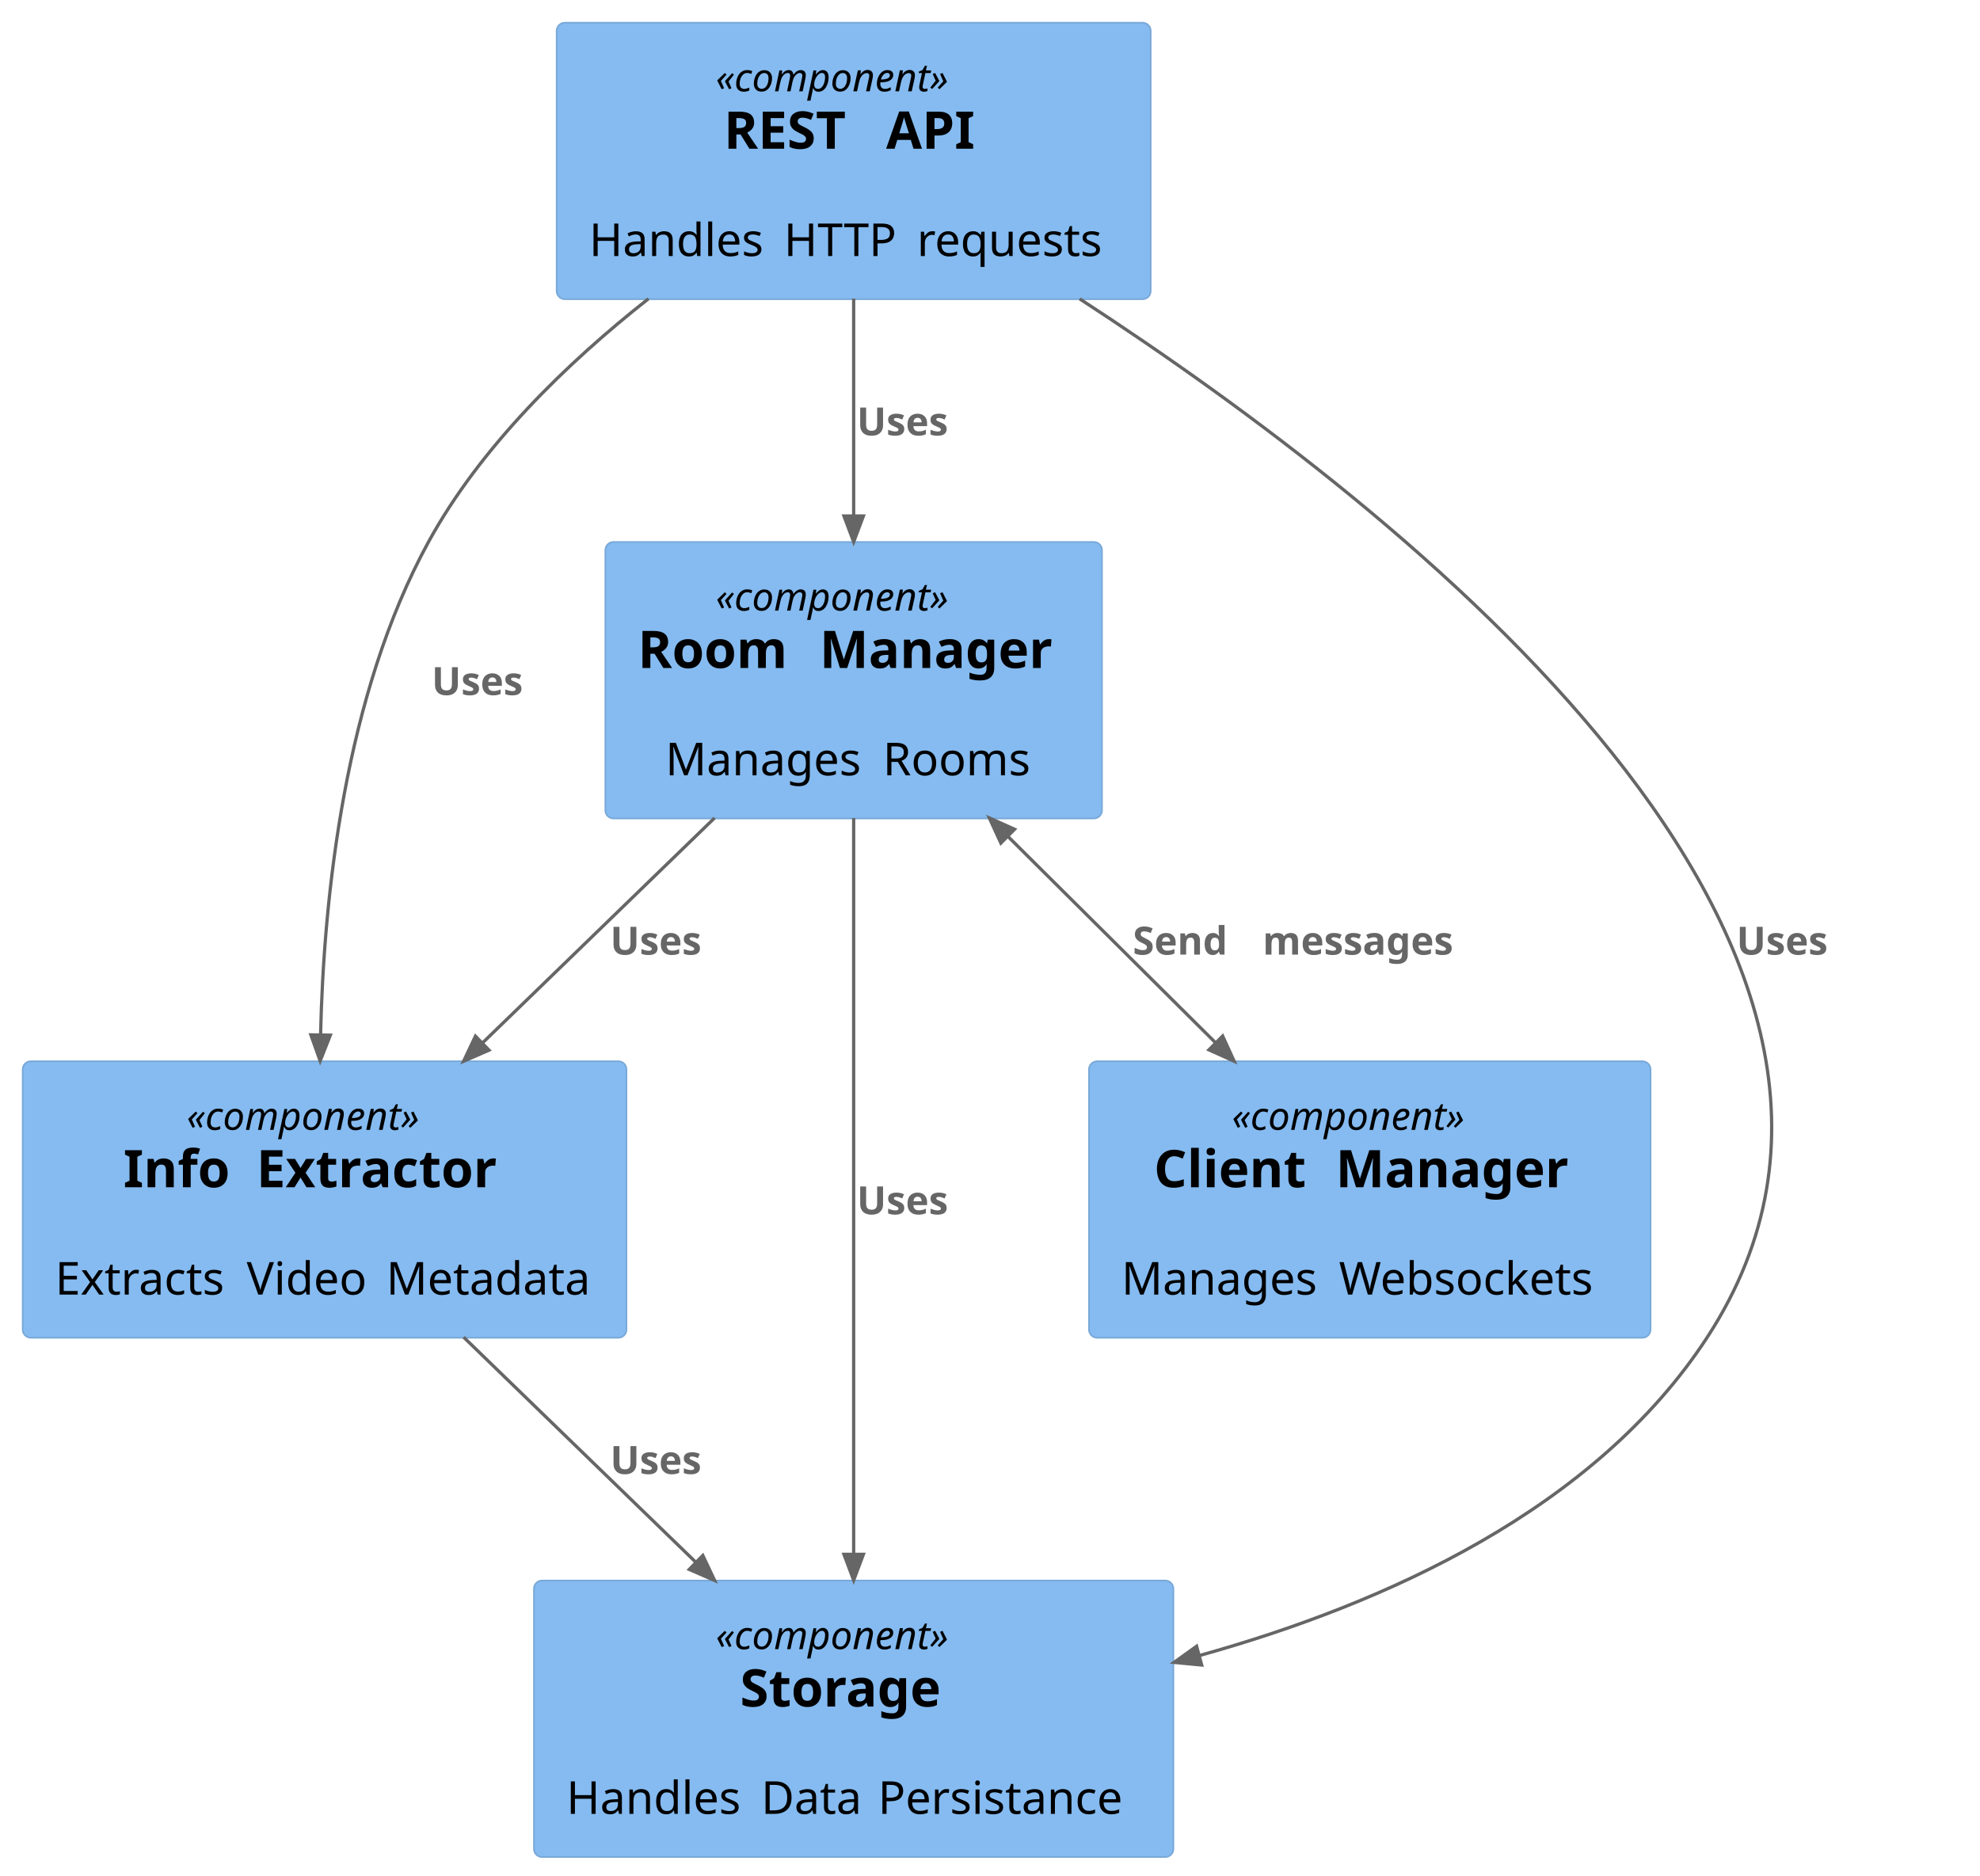
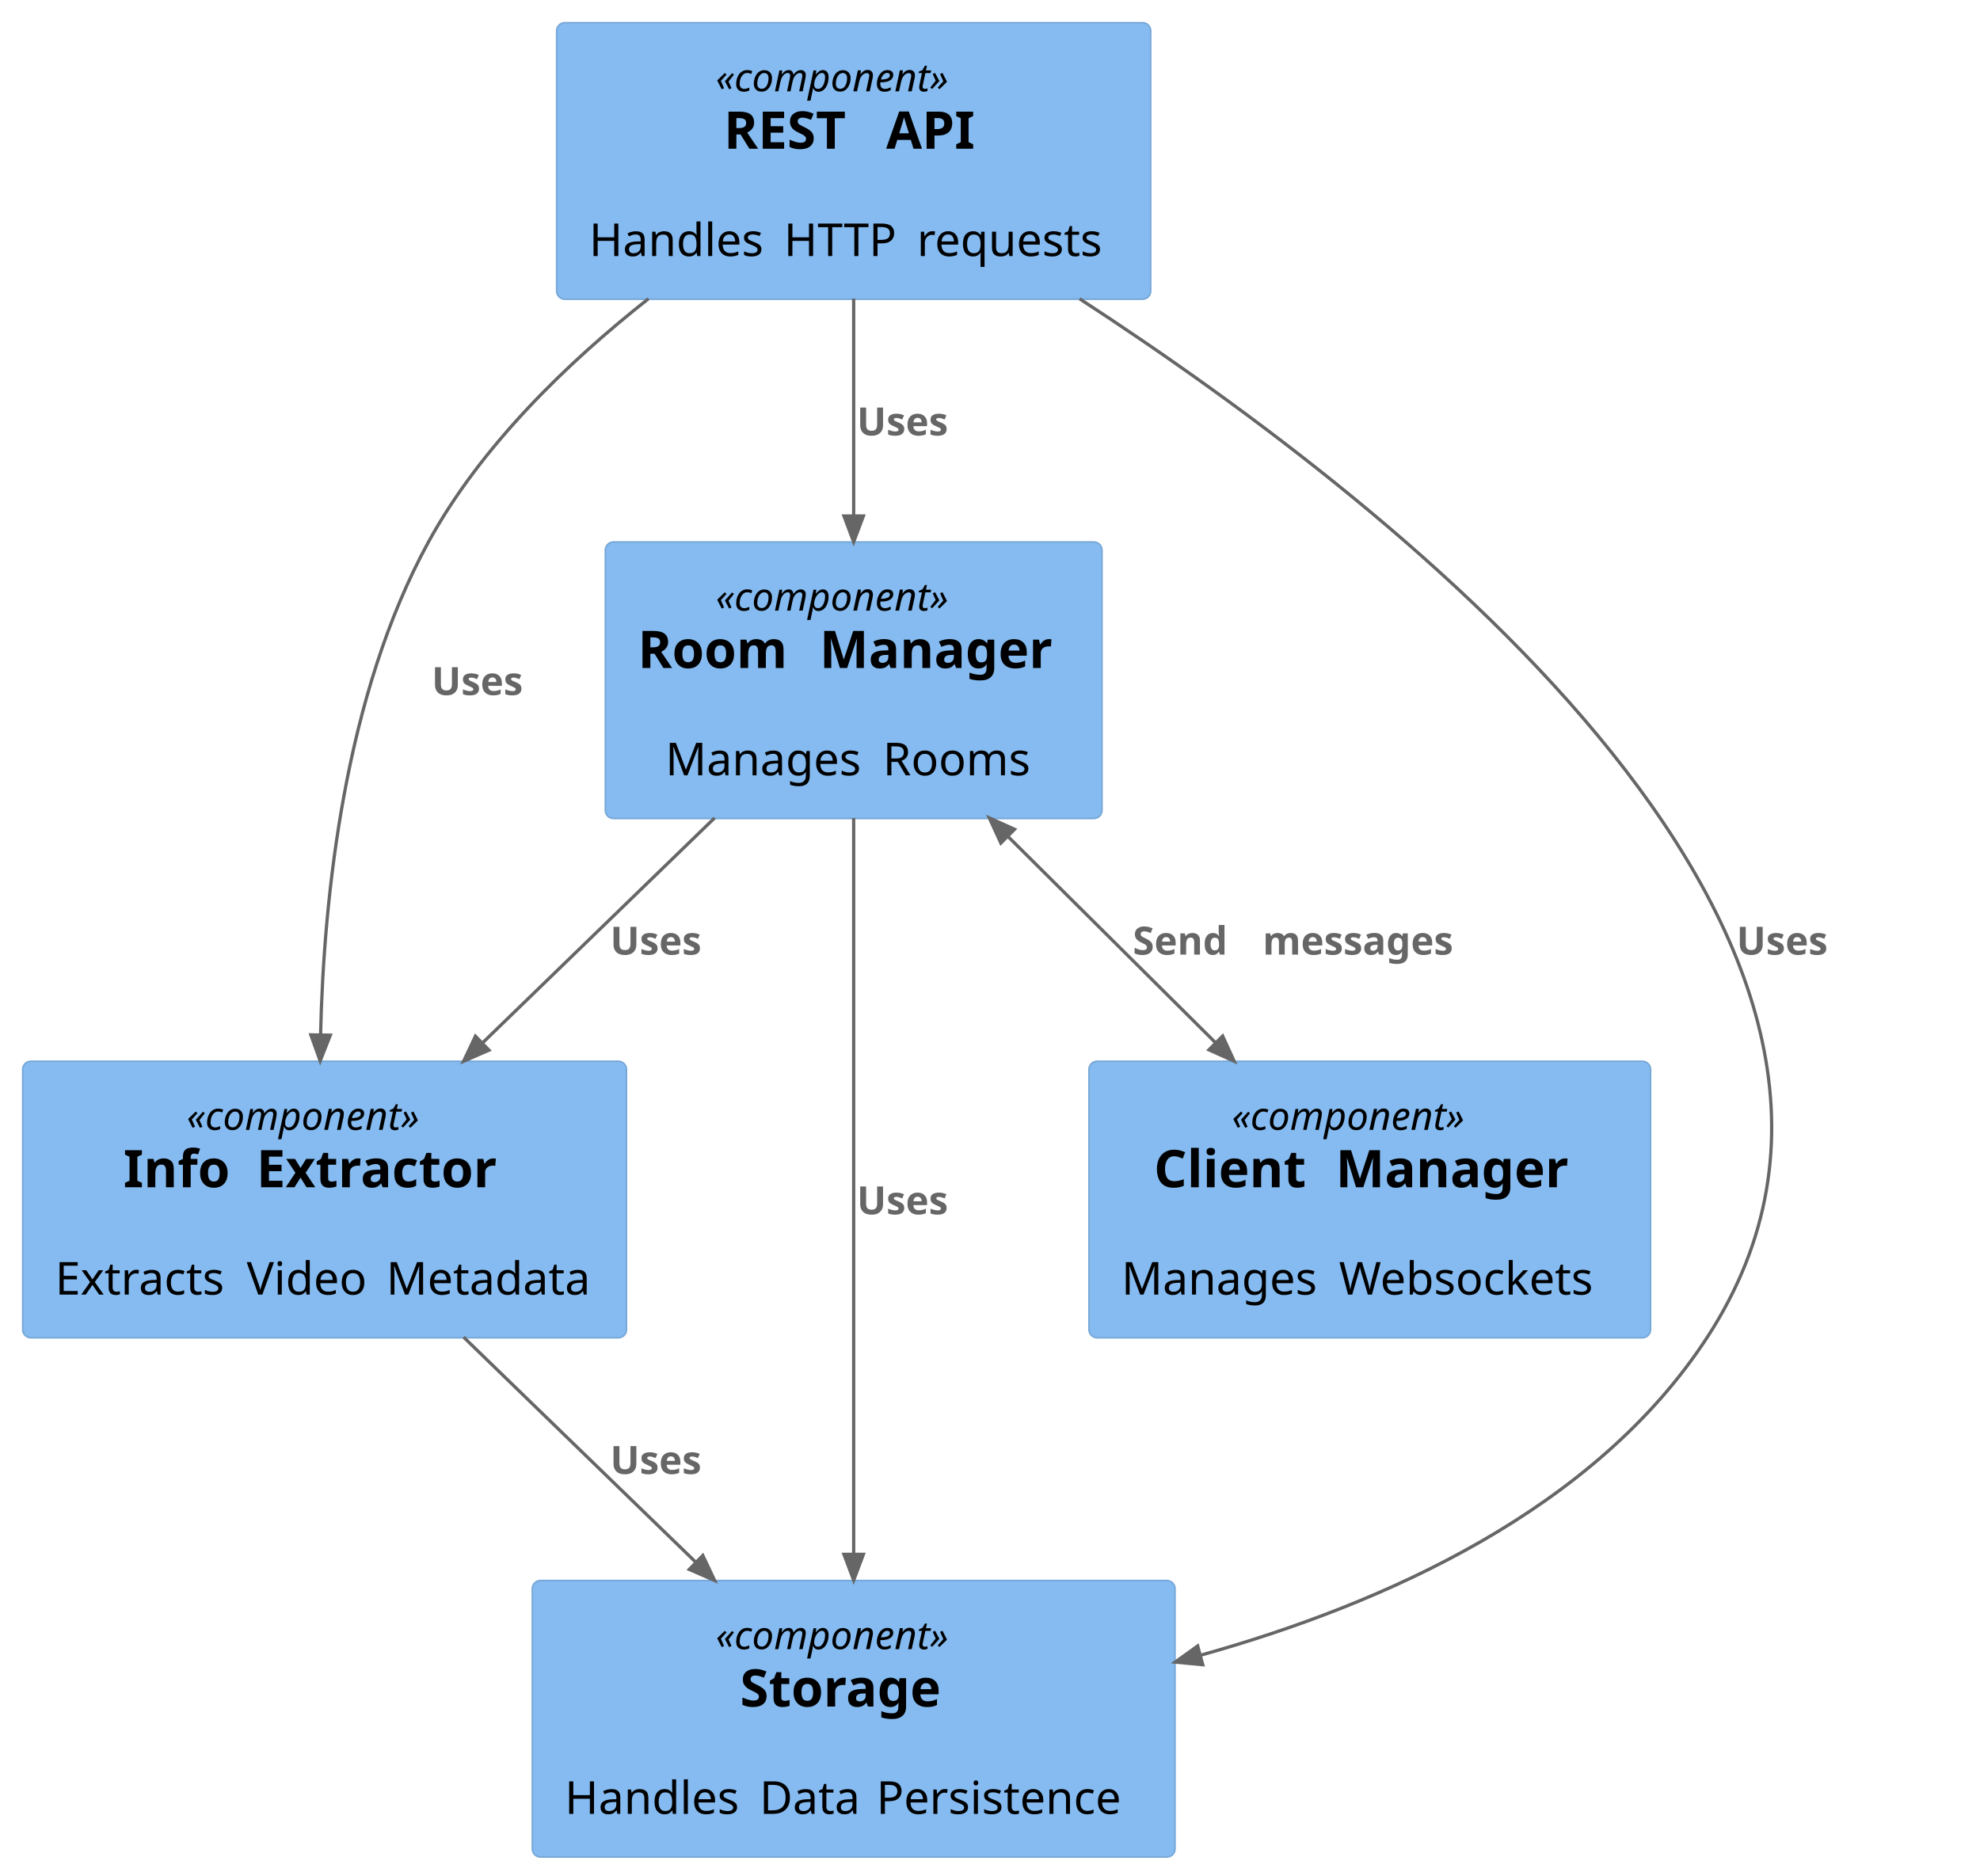
<svg xmlns="http://www.w3.org/2000/svg" contentStyleType="text/css" height="578px" preserveAspectRatio="none" style="width:610px;height:578px;background:#FFFFFF;" version="1.1" viewBox="0 0 610 578" width="610px" zoomAndPan="magnify">
  <defs />
  <g>
    <g id="elem_api">
      <rect fill="#85BBF0" height="85.188" rx="2.5" ry="2.5" style="stroke:#78A8D8;stroke-width:0.5;" width="183" x="171.5" y="7" />
      <text fill="#000000" font-family="sans-serif" font-size="12" font-style="italic" lengthAdjust="spacing" textLength="85" x="220.5" y="28.139">«component»</text>
      <text fill="#000000" font-family="sans-serif" font-size="16" font-weight="bold" lengthAdjust="spacing" textLength="44" x="223" y="45.82">REST</text>
      <text fill="#000000" font-family="sans-serif" font-size="16" font-weight="bold" lengthAdjust="spacing" textLength="6" x="267" y="45.82"> </text>
      <text fill="#000000" font-family="sans-serif" font-size="16" font-weight="bold" lengthAdjust="spacing" textLength="30" x="273" y="45.82">API</text>
      <text fill="#000000" font-family="sans-serif" font-size="14" lengthAdjust="spacing" textLength="4" x="261" y="62.589"> </text>
      <text fill="#000000" font-family="sans-serif" font-size="14" lengthAdjust="spacing" textLength="56" x="181.5" y="78.886">Handles</text>
      <text fill="#000000" font-family="sans-serif" font-size="14" lengthAdjust="spacing" textLength="4" x="237.5" y="78.886"> </text>
      <text fill="#000000" font-family="sans-serif" font-size="14" lengthAdjust="spacing" textLength="37" x="241.5" y="78.886">HTTP</text>
      <text fill="#000000" font-family="sans-serif" font-size="14" lengthAdjust="spacing" textLength="4" x="278.5" y="78.886"> </text>
      <text fill="#000000" font-family="sans-serif" font-size="14" lengthAdjust="spacing" textLength="62" x="282.5" y="78.886">requests</text>
    </g>
    <g id="elem_infoext">
      <rect fill="#85BBF0" height="85.188" rx="2.5" ry="2.5" style="stroke:#78A8D8;stroke-width:0.5;" width="186" x="7" y="327" />
      <text fill="#000000" font-family="sans-serif" font-size="12" font-style="italic" lengthAdjust="spacing" textLength="85" x="57.5" y="348.139">«component»</text>
      <text fill="#000000" font-family="sans-serif" font-size="16" font-weight="bold" lengthAdjust="spacing" textLength="35" x="38" y="365.82">Info</text>
      <text fill="#000000" font-family="sans-serif" font-size="16" font-weight="bold" lengthAdjust="spacing" textLength="6" x="73" y="365.82"> </text>
      <text fill="#000000" font-family="sans-serif" font-size="16" font-weight="bold" lengthAdjust="spacing" textLength="83" x="79" y="365.82">Extractor</text>
      <text fill="#000000" font-family="sans-serif" font-size="14" lengthAdjust="spacing" textLength="4" x="98" y="382.589"> </text>
      <text fill="#000000" font-family="sans-serif" font-size="14" lengthAdjust="spacing" textLength="55" x="17" y="398.886">Extracts</text>
      <text fill="#000000" font-family="sans-serif" font-size="14" lengthAdjust="spacing" textLength="4" x="72" y="398.886"> </text>
      <text fill="#000000" font-family="sans-serif" font-size="14" lengthAdjust="spacing" textLength="39" x="76" y="398.886">Video</text>
      <text fill="#000000" font-family="sans-serif" font-size="14" lengthAdjust="spacing" textLength="4" x="115" y="398.886"> </text>
      <text fill="#000000" font-family="sans-serif" font-size="14" lengthAdjust="spacing" textLength="64" x="119" y="398.886">Metadata</text>
    </g>
    <g id="elem_roomman">
      <rect fill="#85BBF0" height="85.188" rx="2.5" ry="2.5" style="stroke:#78A8D8;stroke-width:0.5;" width="153" x="186.5" y="167" />
      <text fill="#000000" font-family="sans-serif" font-size="12" font-style="italic" lengthAdjust="spacing" textLength="85" x="220.5" y="188.139">«component»</text>
      <text fill="#000000" font-family="sans-serif" font-size="16" font-weight="bold" lengthAdjust="spacing" textLength="50" x="196.5" y="205.82">Room</text>
      <text fill="#000000" font-family="sans-serif" font-size="16" font-weight="bold" lengthAdjust="spacing" textLength="6" x="246.5" y="205.82"> </text>
      <text fill="#000000" font-family="sans-serif" font-size="16" font-weight="bold" lengthAdjust="spacing" textLength="77" x="252.5" y="205.82">Manager</text>
      <text fill="#000000" font-family="sans-serif" font-size="14" lengthAdjust="spacing" textLength="4" x="261" y="222.589"> </text>
      <text fill="#000000" font-family="sans-serif" font-size="14" lengthAdjust="spacing" textLength="63" x="205" y="238.886">Manages</text>
      <text fill="#000000" font-family="sans-serif" font-size="14" lengthAdjust="spacing" textLength="4" x="268" y="238.886"> </text>
      <text fill="#000000" font-family="sans-serif" font-size="14" lengthAdjust="spacing" textLength="49" x="272" y="238.886">Rooms</text>
    </g>
    <g id="elem_storage">
-       <rect fill="#85BBF0" height="85.188" rx="2.5" ry="2.5" style="stroke:#78A8D8;stroke-width:0.5;" width="197" x="164.5" y="487" />
+       <rect fill="#85BBF0" height="85.188" rx="2.5" ry="2.5" style="stroke:#78A8D8;stroke-width:0.5;" width="198" x="164" y="487" />
      <text fill="#000000" font-family="sans-serif" font-size="12" font-style="italic" lengthAdjust="spacing" textLength="85" x="220.5" y="508.139">«component»</text>
      <text fill="#000000" font-family="sans-serif" font-size="16" font-weight="bold" lengthAdjust="spacing" textLength="70" x="228" y="525.82">Storage</text>
      <text fill="#000000" font-family="sans-serif" font-size="14" lengthAdjust="spacing" textLength="4" x="261" y="542.589"> </text>
-       <text fill="#000000" font-family="sans-serif" font-size="14" lengthAdjust="spacing" textLength="56" x="174.5" y="558.886">Handles</text>
-       <text fill="#000000" font-family="sans-serif" font-size="14" lengthAdjust="spacing" textLength="4" x="230.5" y="558.886"> </text>
-       <text fill="#000000" font-family="sans-serif" font-size="14" lengthAdjust="spacing" textLength="32" x="234.5" y="558.886">Data</text>
-       <text fill="#000000" font-family="sans-serif" font-size="14" lengthAdjust="spacing" textLength="4" x="266.5" y="558.886"> </text>
-       <text fill="#000000" font-family="sans-serif" font-size="14" lengthAdjust="spacing" textLength="81" x="270.5" y="558.886">Persistance</text>
+       <text fill="#000000" font-family="sans-serif" font-size="14" lengthAdjust="spacing" textLength="56" x="174" y="558.886">Handles</text>
+       <text fill="#000000" font-family="sans-serif" font-size="14" lengthAdjust="spacing" textLength="4" x="230" y="558.886"> </text>
+       <text fill="#000000" font-family="sans-serif" font-size="14" lengthAdjust="spacing" textLength="32" x="234" y="558.886">Data</text>
+       <text fill="#000000" font-family="sans-serif" font-size="14" lengthAdjust="spacing" textLength="4" x="266" y="558.886"> </text>
+       <text fill="#000000" font-family="sans-serif" font-size="14" lengthAdjust="spacing" textLength="82" x="270" y="558.886">Persistence</text>
    </g>
    <g id="elem_clientman">
      <rect fill="#85BBF0" height="85.188" rx="2.5" ry="2.5" style="stroke:#78A8D8;stroke-width:0.5;" width="173" x="335.5" y="327" />
      <text fill="#000000" font-family="sans-serif" font-size="12" font-style="italic" lengthAdjust="spacing" textLength="85" x="379.5" y="348.139">«component»</text>
      <text fill="#000000" font-family="sans-serif" font-size="16" font-weight="bold" lengthAdjust="spacing" textLength="50" x="355.5" y="365.82">Client</text>
      <text fill="#000000" font-family="sans-serif" font-size="16" font-weight="bold" lengthAdjust="spacing" textLength="6" x="405.5" y="365.82"> </text>
      <text fill="#000000" font-family="sans-serif" font-size="16" font-weight="bold" lengthAdjust="spacing" textLength="77" x="411.5" y="365.82">Manager</text>
      <text fill="#000000" font-family="sans-serif" font-size="14" lengthAdjust="spacing" textLength="4" x="420" y="382.589"> </text>
      <text fill="#000000" font-family="sans-serif" font-size="14" lengthAdjust="spacing" textLength="63" x="345.5" y="398.886">Manages</text>
      <text fill="#000000" font-family="sans-serif" font-size="14" lengthAdjust="spacing" textLength="4" x="408.5" y="398.886"> </text>
      <text fill="#000000" font-family="sans-serif" font-size="14" lengthAdjust="spacing" textLength="86" x="412.5" y="398.886">Websockets</text>
    </g>
    <g id="link_roomman_clientman">
      <path d="M310.61,257.81 C330.77,277.84 354.2,301.13 374.36,321.16 " fill="none" id="roomman-clientman" style="stroke:#666666;stroke-width:1.0;" />
      <polygon fill="#666666" points="304.78,252.01,308.345,259.775,312.572,255.516,304.78,252.01" style="stroke:#666666;stroke-width:1.0;" />
      <polygon fill="#666666" points="380.23,326.99,376.675,319.221,372.443,323.474,380.23,326.99" style="stroke:#666666;stroke-width:1.0;" />
      <text fill="#666666" font-family="sans-serif" font-size="12" font-weight="bold" lengthAdjust="spacing" textLength="36" x="349" y="294.139">Send</text>
      <text fill="#666666" font-family="sans-serif" font-size="12" font-weight="bold" lengthAdjust="spacing" textLength="4" x="385" y="294.139"> </text>
      <text fill="#666666" font-family="sans-serif" font-size="12" font-weight="bold" lengthAdjust="spacing" textLength="72" x="389" y="294.139">messages</text>
    </g>
    <g id="link_api_roomman">
      <path d="M263,92.01 C263,112.52 263,137.43 263,158.93 " fill="none" id="api-to-roomman" style="stroke:#666666;stroke-width:1.0;" />
      <polygon fill="#666666" points="263,166.99,266,158.99,260,158.99,263,166.99" style="stroke:#666666;stroke-width:1.0;" />
      <text fill="#666666" font-family="sans-serif" font-size="12" font-weight="bold" lengthAdjust="spacing" textLength="35" x="264" y="134.139">Uses</text>
    </g>
    <g id="link_roomman_infoext">
      <path d="M220.17,252.01 C198.27,273.25 171.51,299.19 148.81,321.19 " fill="none" id="roomman-to-infoext" style="stroke:#666666;stroke-width:1.0;" />
      <polygon fill="#666666" points="142.82,326.99,150.651,323.573,146.473,319.266,142.82,326.99" style="stroke:#666666;stroke-width:1.0;" />
      <text fill="#666666" font-family="sans-serif" font-size="12" font-weight="bold" lengthAdjust="spacing" textLength="35" x="188" y="294.139">Uses</text>
    </g>
    <g id="link_api_storage">
-       <path d="M332.61,92.07 C434.41,158.29 603.79,292.47 526,412 C491.4,465.17 426.38,494.26 369.66,510.07 " fill="none" id="api-to-storage" style="stroke:#666666;stroke-width:1.0;" />
-       <polygon fill="#666666" points="361.71,512.22,370.216,513.028,368.65,507.236,361.71,512.22" style="stroke:#666666;stroke-width:1.0;" />
+       <path d="M332.61,92.07 C434.41,158.29 603.79,292.47 526,412 C491.47,465.07 426.63,494.15 369.98,509.98 " fill="none" id="api-to-storage" style="stroke:#666666;stroke-width:1.0;" />
+       <polygon fill="#666666" points="362.04,512.13,370.546,512.938,368.98,507.146,362.04,512.13" style="stroke:#666666;stroke-width:1.0;" />
      <text fill="#666666" font-family="sans-serif" font-size="12" font-weight="bold" lengthAdjust="spacing" textLength="35" x="535" y="294.139">Uses</text>
    </g>
    <g id="link_api_infoext">
      <path d="M199.8,92.03 C174.76,111.76 148.14,137.5 132,167 C106.2,214.14 99.74,276.18 98.76,318.9 " fill="none" id="api-to-infoext" style="stroke:#666666;stroke-width:1.0;" />
      <polygon fill="#666666" points="98.64,326.91,101.768,318.959,95.769,318.863,98.64,326.91" style="stroke:#666666;stroke-width:1.0;" />
      <text fill="#666666" font-family="sans-serif" font-size="12" font-weight="bold" lengthAdjust="spacing" textLength="35" x="133" y="214.139">Uses</text>
    </g>
    <g id="link_roomman_storage">
      <path d="M263,252.07 C263,310.4 263,416.36 263,478.78 " fill="none" id="roomman-to-storage" style="stroke:#666666;stroke-width:1.0;" />
      <polygon fill="#666666" points="263,486.92,266,478.92,260,478.92,263,486.92" style="stroke:#666666;stroke-width:1.0;" />
      <text fill="#666666" font-family="sans-serif" font-size="12" font-weight="bold" lengthAdjust="spacing" textLength="35" x="264" y="374.139">Uses</text>
    </g>
    <g id="link_infoext_storage">
      <path d="M142.83,412.01 C164.73,433.25 191.49,459.19 214.19,481.19 " fill="none" id="infoext-to-storage" style="stroke:#666666;stroke-width:1.0;" />
      <polygon fill="#666666" points="220.18,486.99,216.527,479.266,212.349,483.573,220.18,486.99" style="stroke:#666666;stroke-width:1.0;" />
      <text fill="#666666" font-family="sans-serif" font-size="12" font-weight="bold" lengthAdjust="spacing" textLength="35" x="188" y="454.139">Uses</text>
    </g>
  </g>
</svg>
